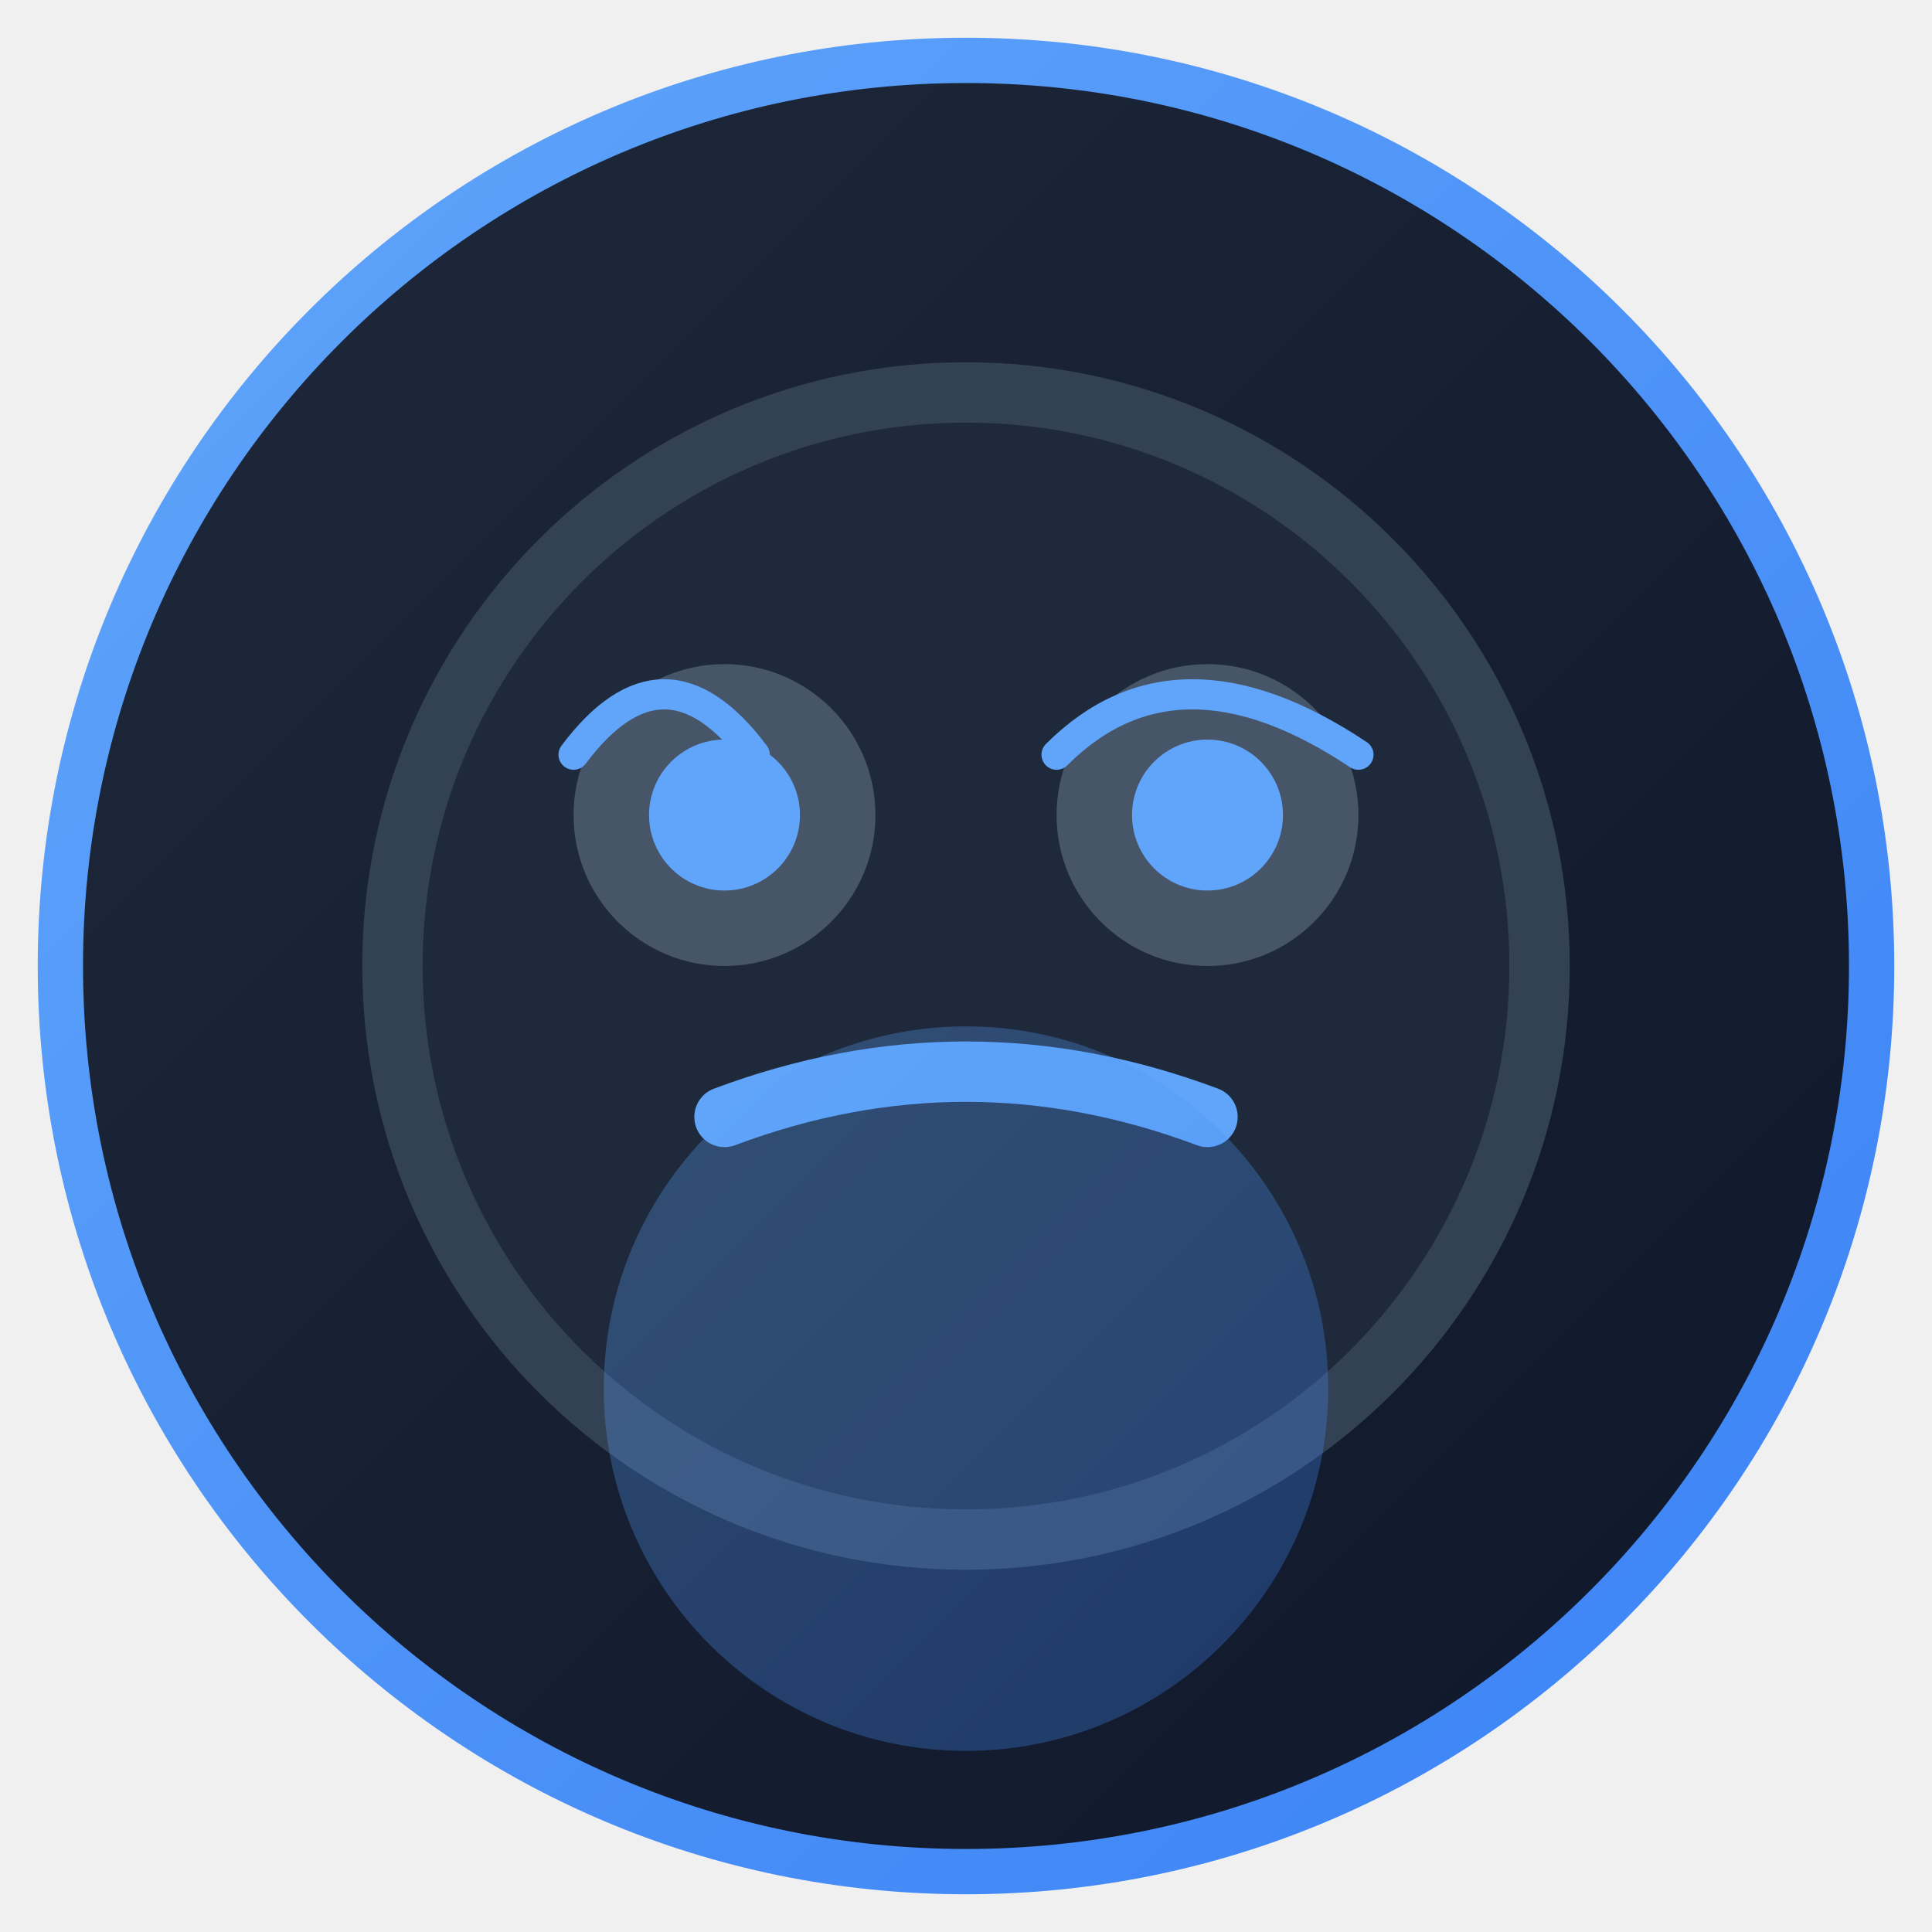
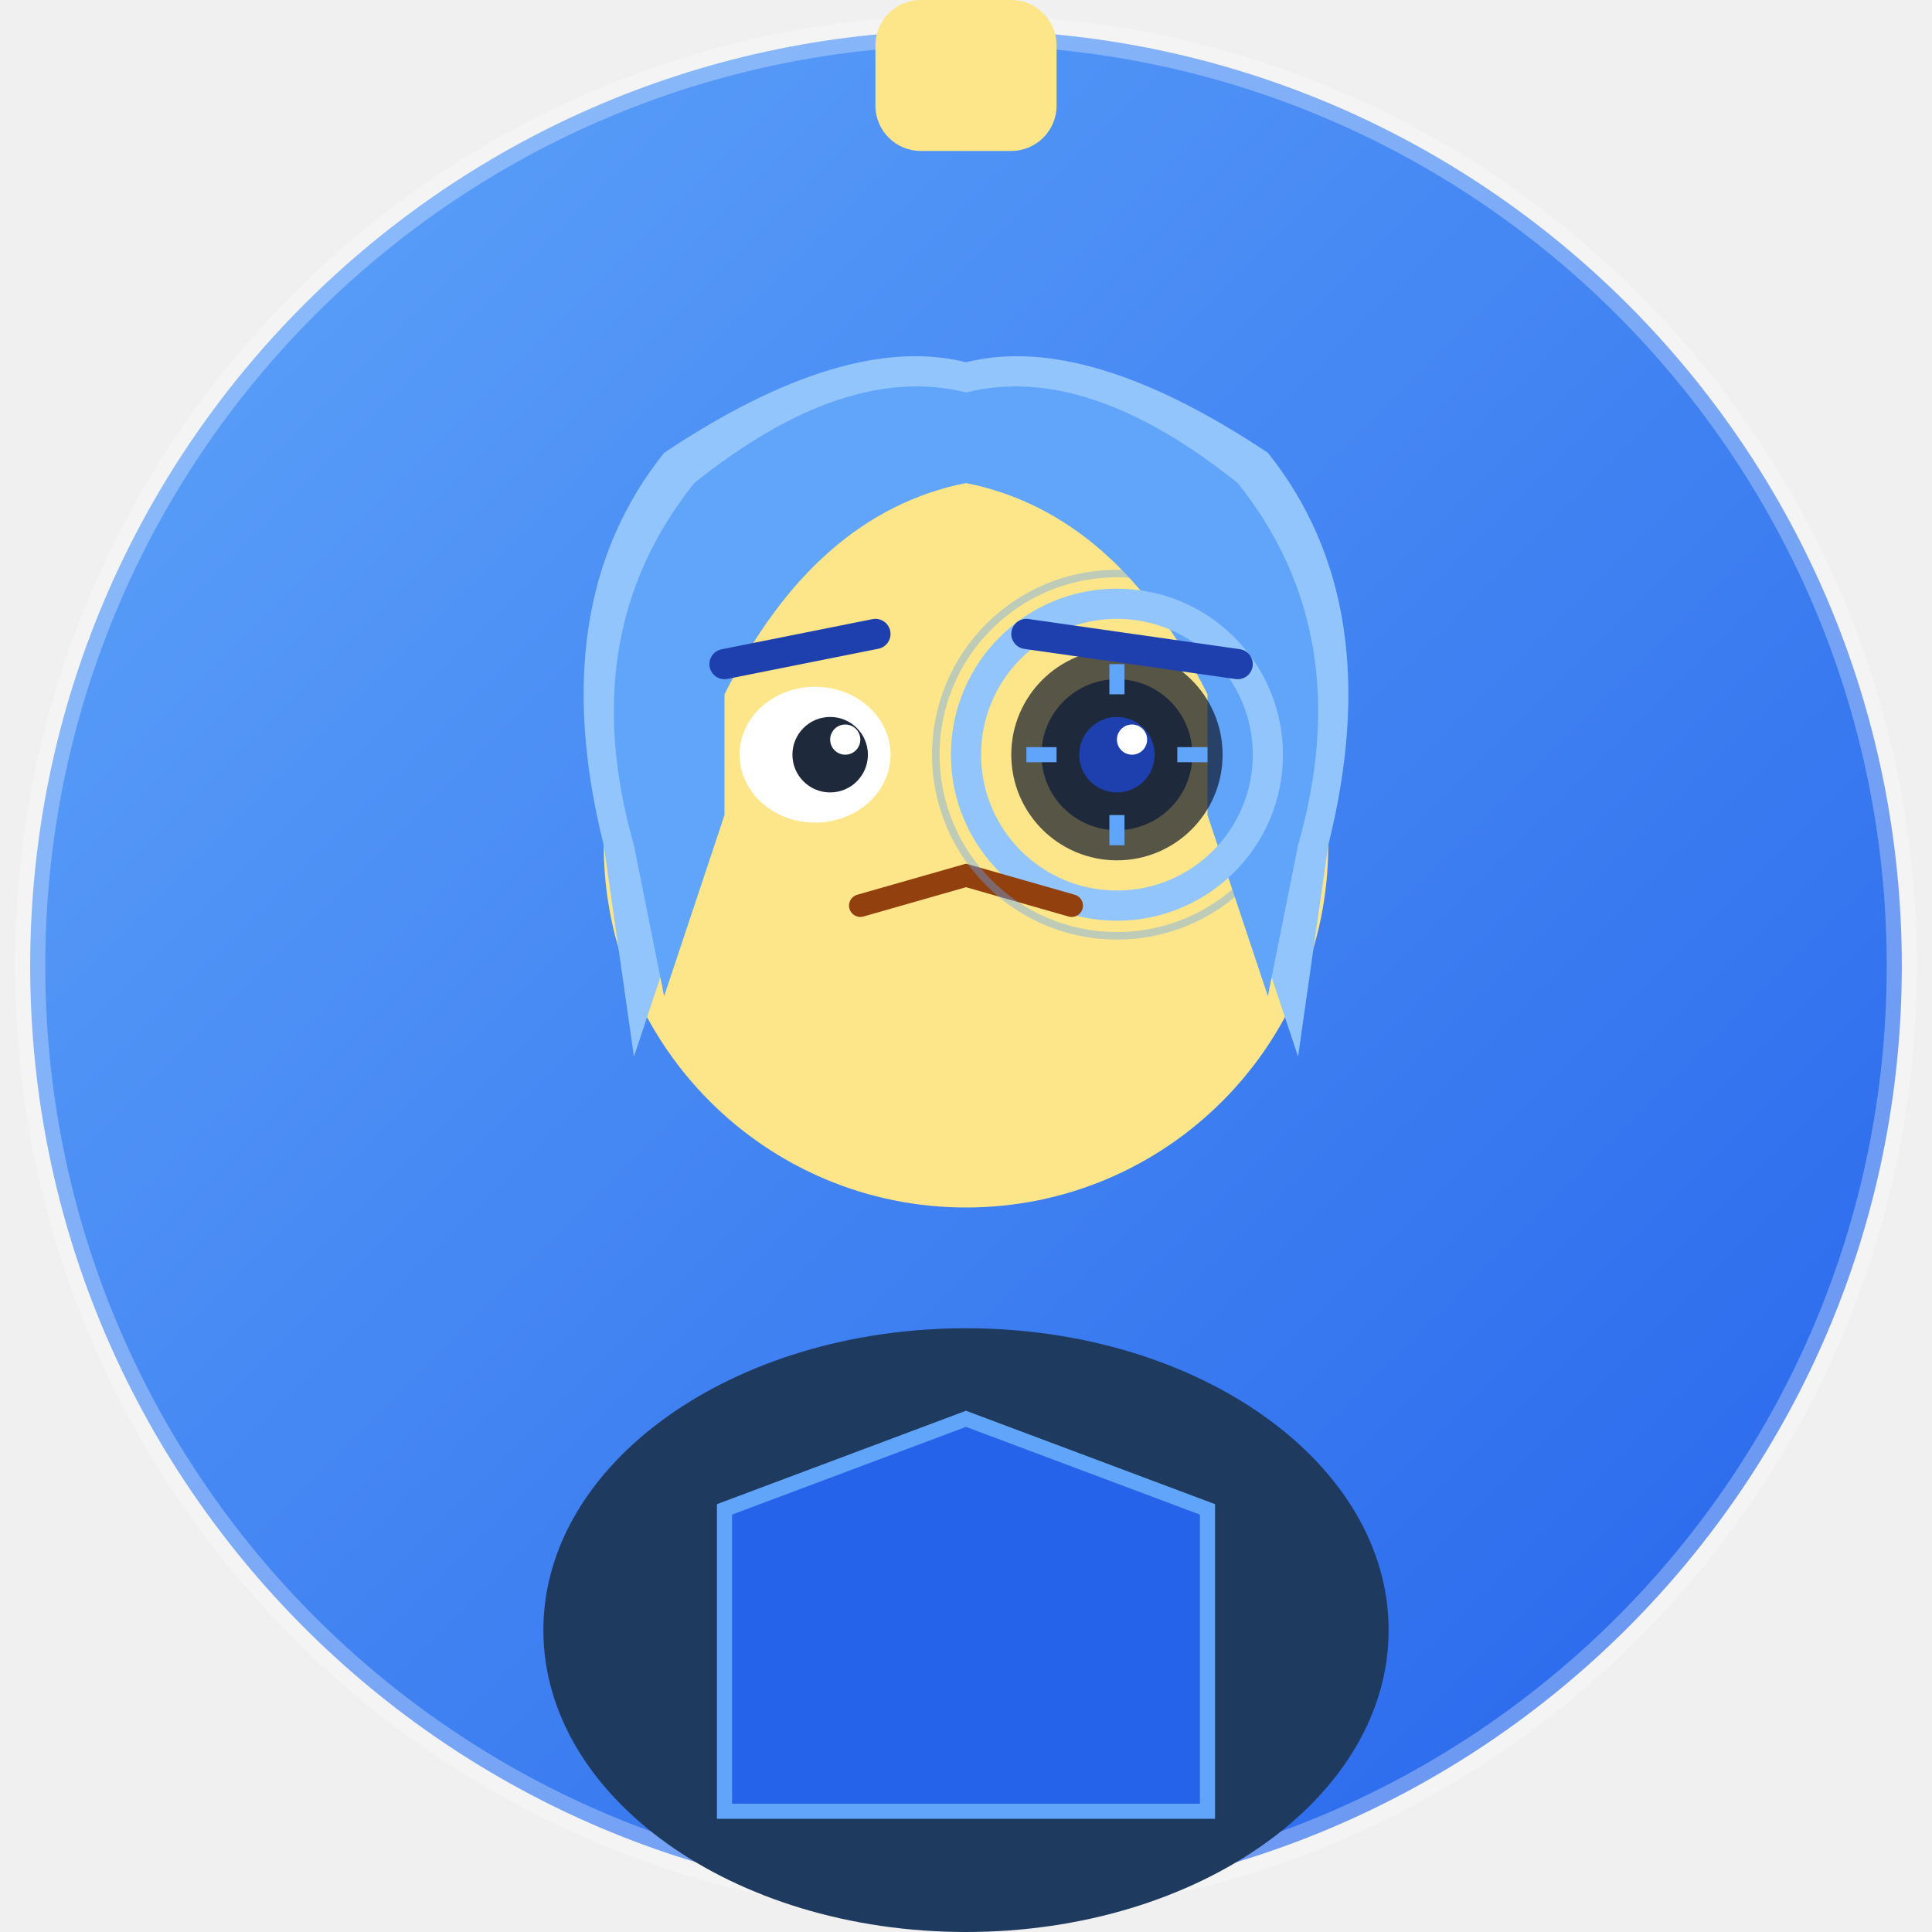
<svg xmlns="http://www.w3.org/2000/svg" viewBox="0 0 128 128" width="128" height="128">
  <defs>
-     <linearGradient id="lunaAvatarBg" x1="0%" y1="0%" x2="100%" y2="100%">
-       <stop offset="0%" stop-color="#1e293b" />
-       <stop offset="100%" stop-color="#0f172a" />
+     <linearGradient id="bg" x1="0%" y1="0%" x2="100%" y2="100%">
+       <stop offset="0%" stop-color="#60a5fa" />
+       <stop offset="100%" stop-color="#2563eb" />
    </linearGradient>
-     <linearGradient id="lunaAvatarRing" x1="0%" y1="0%" x2="100%" y2="100%">
-       <stop offset="0%" stop-color="#60a5fa" />
-       <stop offset="100%" stop-color="#3b82f6" />
+     <linearGradient id="hood" x1="0%" y1="0%" x2="0%" y2="100%">
+       <stop offset="0%" stop-color="#3b82f6" />
+       <stop offset="100%" stop-color="#1d4ed8" />
    </linearGradient>
  </defs>
-   <circle cx="64" cy="64" r="60" fill="url(#lunaAvatarBg)" />
-   <circle cx="64" cy="64" r="60" stroke="url(#lunaAvatarRing)" stroke-width="3" fill="none" />
-   <circle cx="64" cy="64" r="40" fill="#334155" />
-   <circle cx="64" cy="64" r="36" fill="#1e293b" />
-   <circle cx="48" cy="54" r="10" fill="#475569" />
-   <circle cx="48" cy="54" r="5" fill="#60a5fa" />
-   <circle cx="80" cy="54" r="10" fill="#475569" />
-   <circle cx="80" cy="54" r="5" fill="#60a5fa" />
-   <path d="M48 74 Q64 68 80 74" stroke="#60a5fa" stroke-width="4" fill="none" stroke-linecap="round" />
-   <path d="M38 50 Q44 42 50 50" stroke="#60a5fa" stroke-width="2" fill="none" stroke-linecap="round" />
-   <path d="M70 50 Q78 42 90 50" stroke="#60a5fa" stroke-width="2" fill="none" stroke-linecap="round" />
-   <circle cx="64" cy="92" r="24" fill="url(#lunaAvatarRing)" opacity="0.3" />
+   <circle cx="64" cy="64" r="62" fill="url(#bg)" />
+   <circle cx="64" cy="64" r="62" fill="none" stroke="#ffffff" stroke-width="2" opacity="0.3" />
+   <ellipse cx="64" cy="108" rx="28" ry="20" fill="#1e3a5f" />
+   <path d="M48 100 L64 94 L80 100 L80 120 L48 120 Z" fill="#2563eb" stroke="#60a5fa" stroke-width="1" />
+   <rect x="58" cy="78" width="12" height="10" rx="3" fill="#fde68a" />
+   <circle cx="64" cy="56" r="24" fill="#fde68a" />
+   <path d="M40 56 Q36 40 44 30 Q56 22 64 24 Q72 22 84 30 Q92 40 88 56 L86 70 Q84 64 82 58 L82 48 Q76 34 64 32 Q52 34 46 48 L46 58 Q44 64 42 70 Z" fill="#93c5fd" />
+   <path d="M42 56 Q38 42 46 32 Q56 24 64 26 Q72 24 82 32 Q90 42 86 56 L84 66 Q82 60 80 54 L80 46 Q74 34 64 32 Q54 34 48 46 L48 54 Q46 60 44 66 Z" fill="#60a5fa" />
+   <circle cx="74" cy="50" r="10" fill="none" stroke="#93c5fd" stroke-width="2" />
+   <circle cx="74" cy="50" r="7" fill="#0f172a" opacity="0.7" />
+   <circle cx="74" cy="50" r="5" fill="#1e293b" />
+   <line x1="74" y1="44" x2="74" y2="46" stroke="#60a5fa" stroke-width="1" />
+   <line x1="74" y1="54" x2="74" y2="56" stroke="#60a5fa" stroke-width="1" />
+   <line x1="68" y1="50" x2="70" y2="50" stroke="#60a5fa" stroke-width="1" />
+   <line x1="78" y1="50" x2="80" y2="50" stroke="#60a5fa" stroke-width="1" />
+   <circle cx="74" cy="50" r="2.5" fill="#1e40af" />
+   <circle cx="75" cy="49" r="1" fill="#ffffff" />
+   <ellipse cx="54" cy="50" rx="5" ry="4.5" fill="#ffffff" />
+   <circle cx="55" cy="50" r="2.5" fill="#1e293b" />
+   <circle cx="56" cy="49" r="1" fill="#ffffff" />
+   <path d="M48 44 L58 42" stroke="#1e40af" stroke-width="2" stroke-linecap="round" />
+   <path d="M68 42 L82 44" stroke="#1e40af" stroke-width="2" stroke-linecap="round" />
+   <path d="M57 60 L64 58 L71 60" stroke="#92400e" stroke-width="1.5" fill="none" stroke-linecap="round" />
+   <circle cx="74" cy="50" r="12" fill="none" stroke="#60a5fa" stroke-width="0.5" opacity="0.4" />
</svg>
